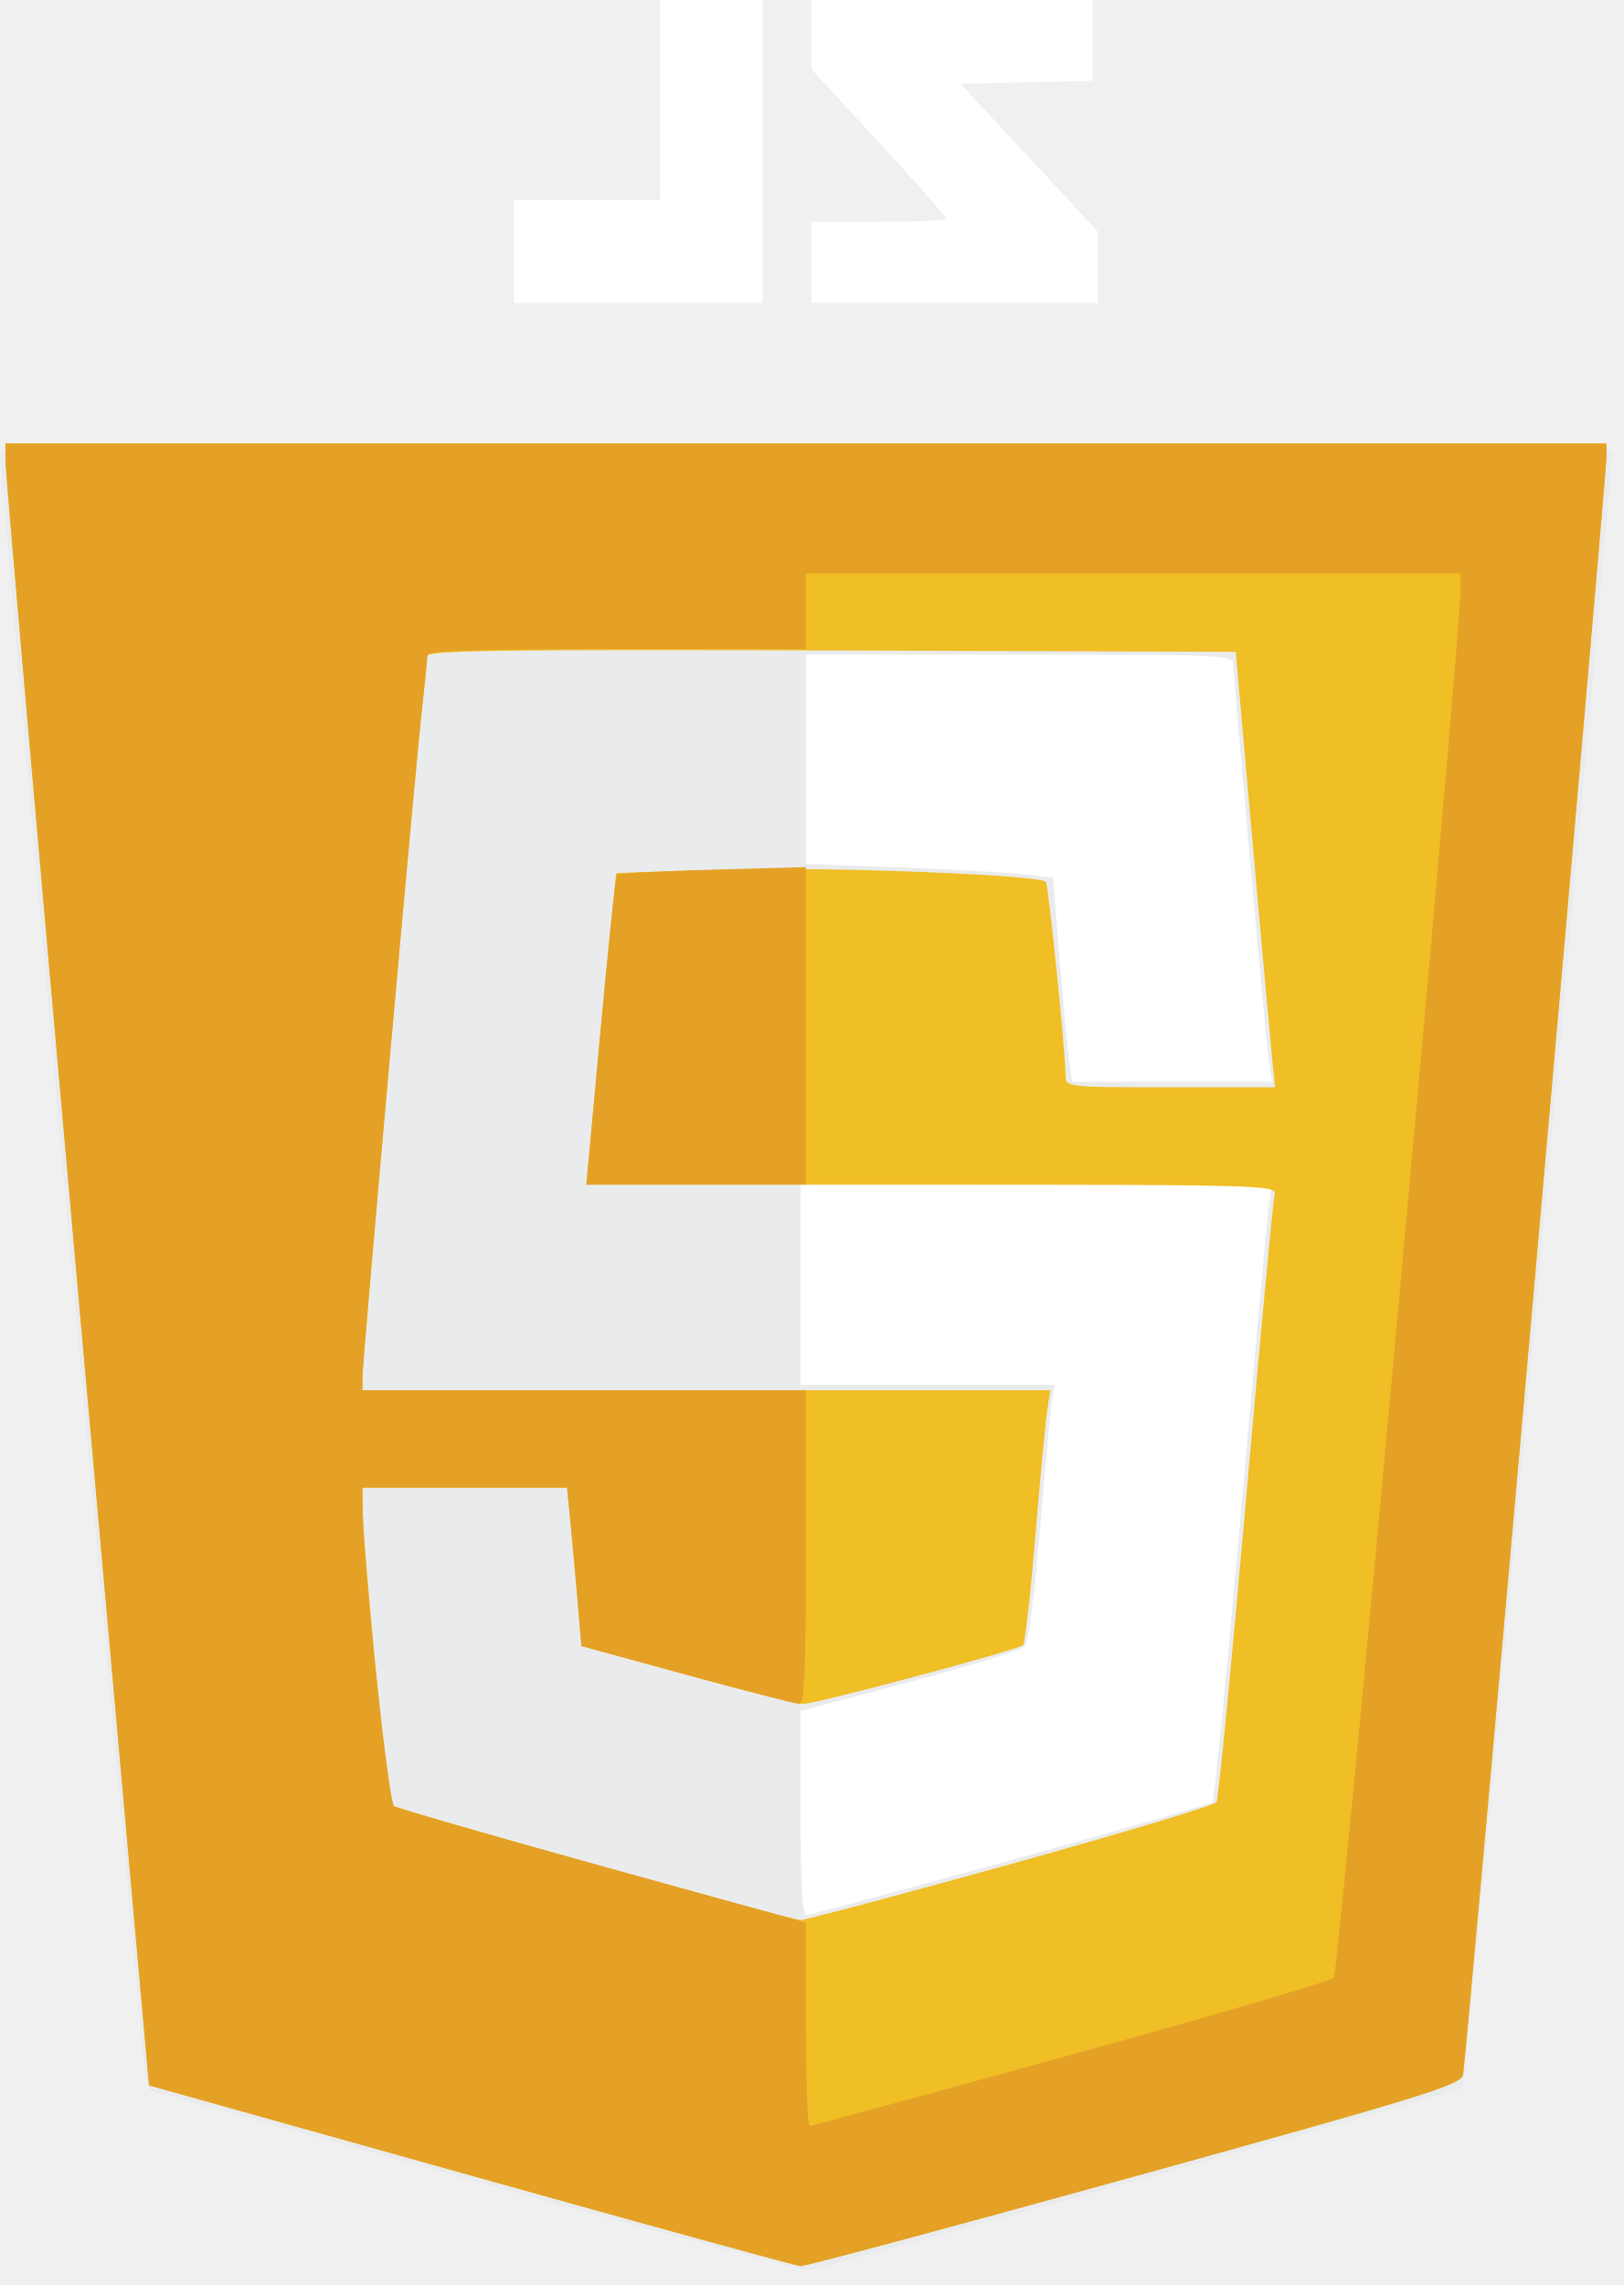
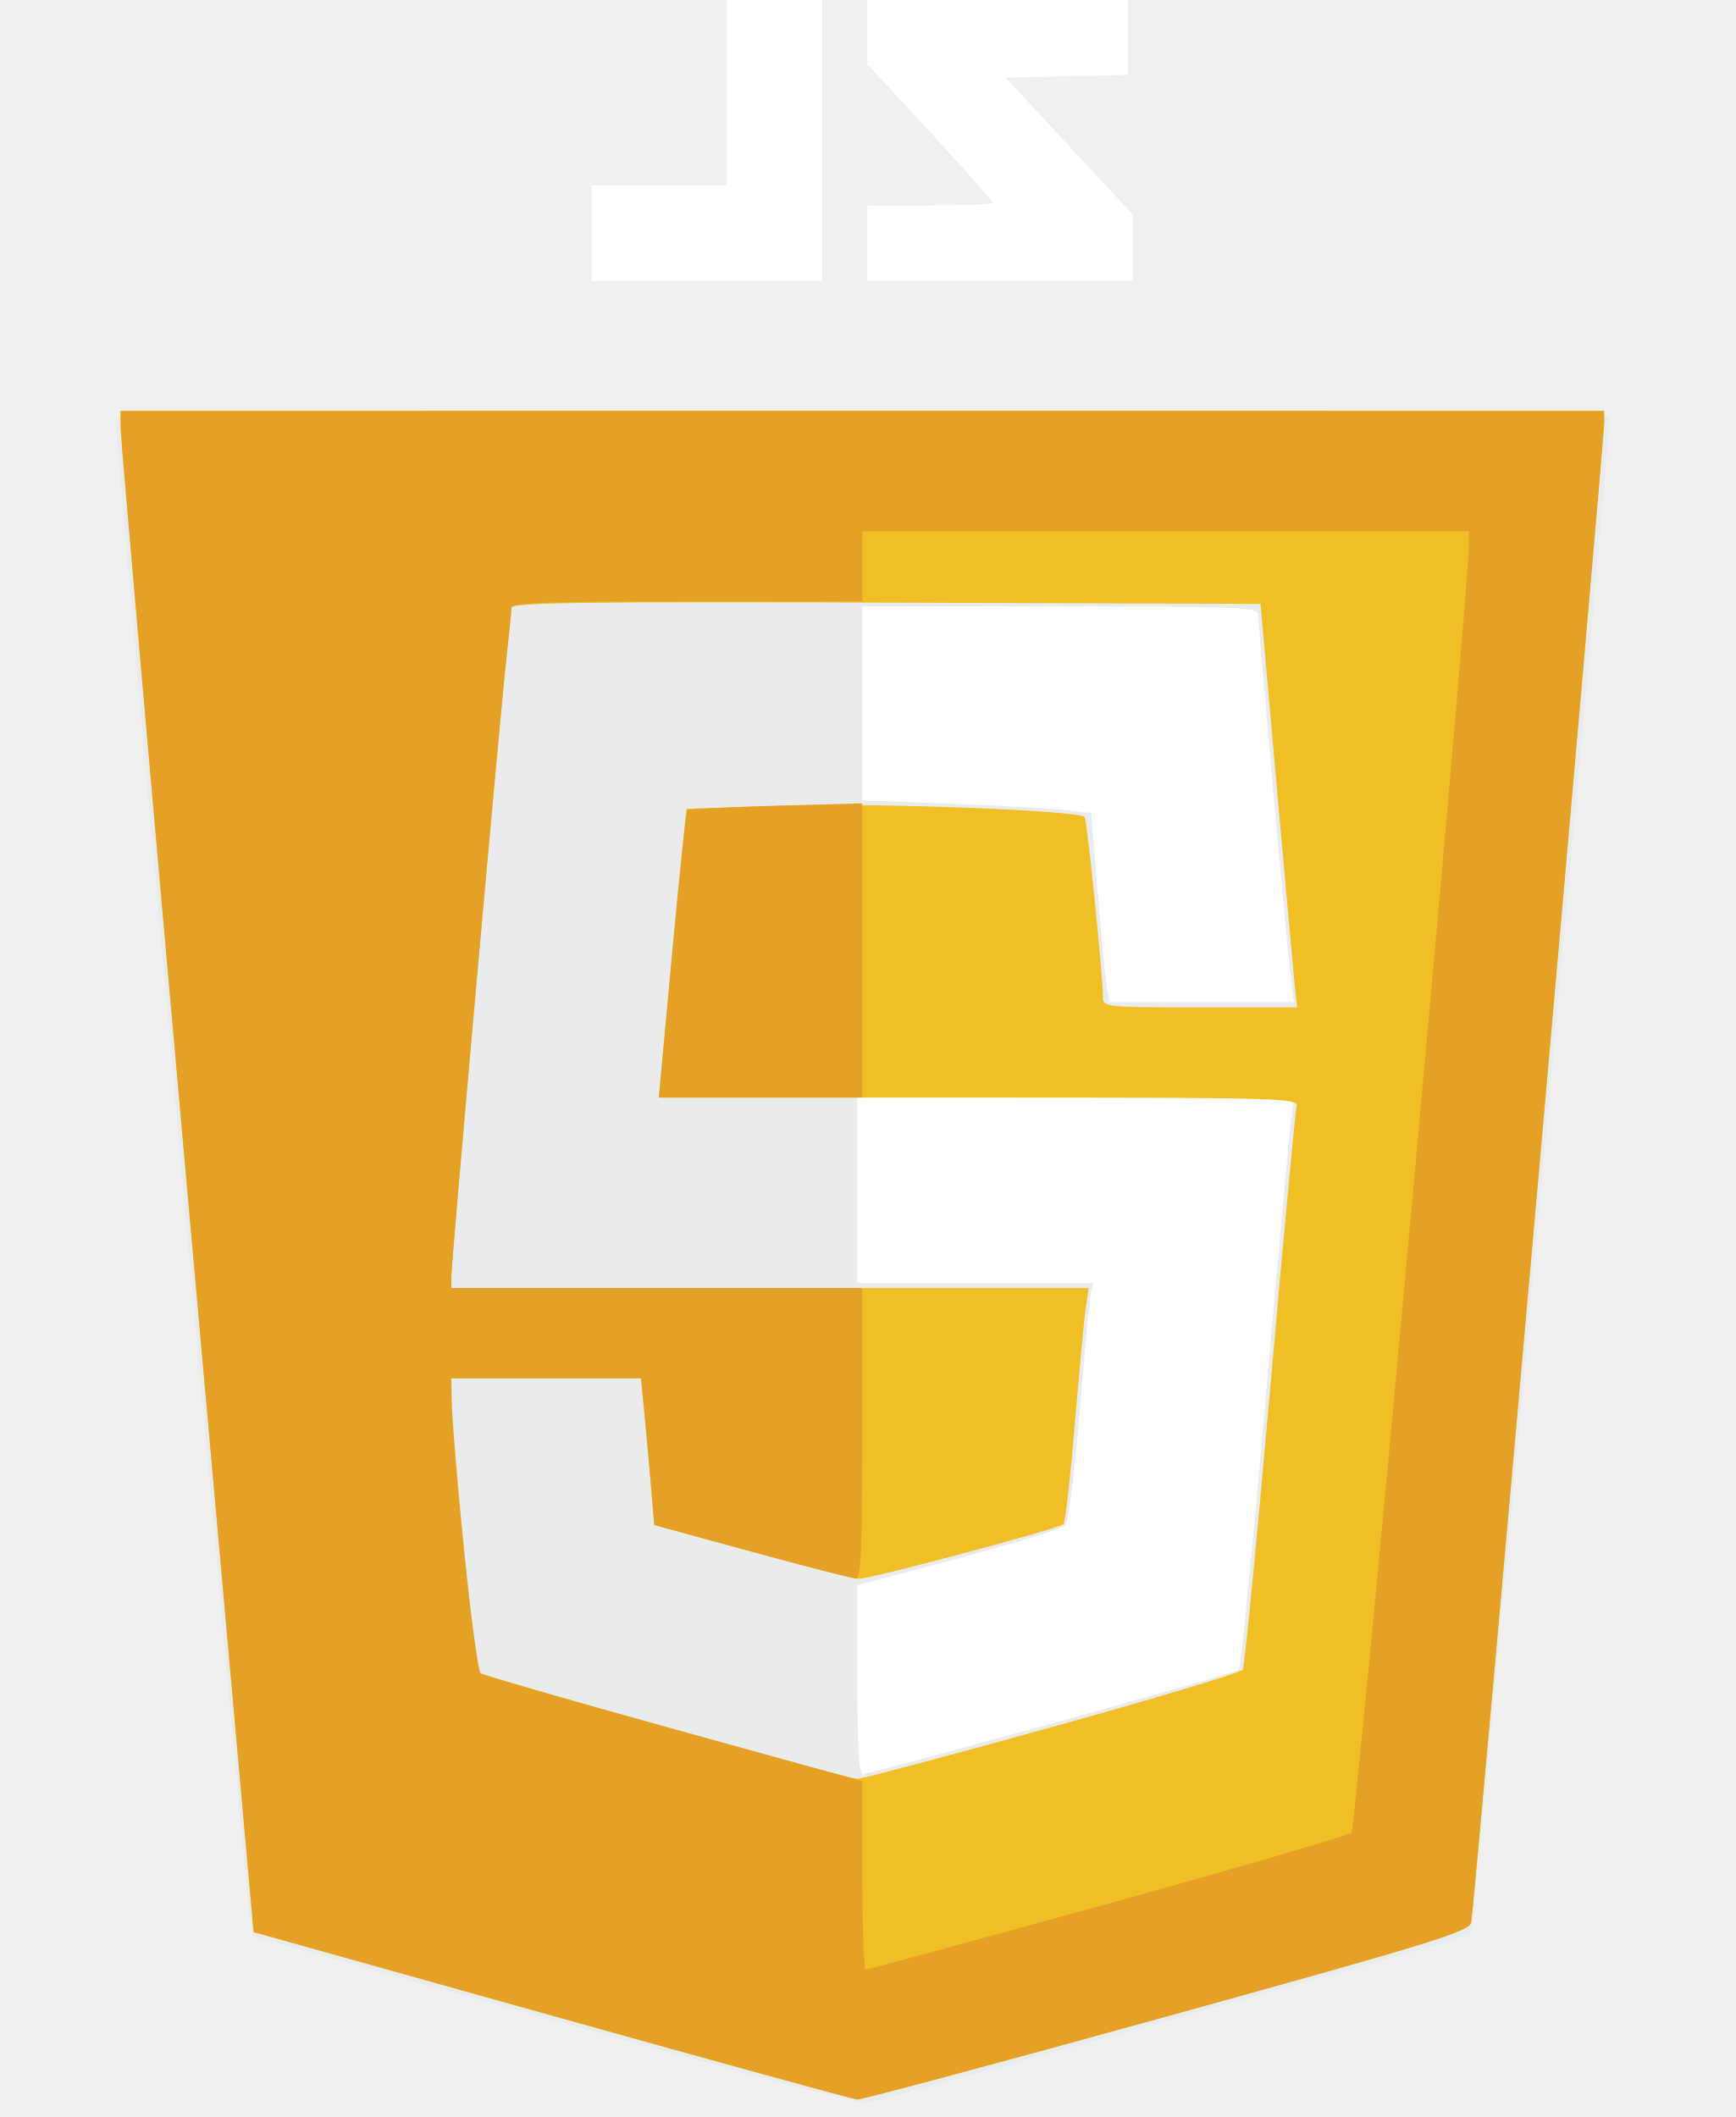
- <svg xmlns="http://www.w3.org/2000/svg" width="54" height="76" viewBox="0 0 54 76" fill="none">
+ <svg xmlns="http://www.w3.org/2000/svg" width="50" height="61" viewBox="0 0 54 76" fill="none">
  <g clip-path="url(#clip0)">
    <path d="M0.18 14.753L0.188 15.428C0.193 15.799 1.268 28.086 2.577 42.731L4.958 69.36L15.658 72.356C21.543 74.004 26.48 75.36 26.628 75.371C26.777 75.381 31.779 74.038 37.743 72.387C47.307 69.739 48.598 69.34 48.666 69.012C48.762 68.555 53.445 15.723 53.44 15.158L53.437 14.753H26.808H0.18Z" fill="white" />
    <path d="M15.743 72.535L4.948 69.518L4.807 68.719C4.681 68.009 0 15.723 0 15.032C0 14.782 2.733 14.753 26.809 14.753C52.221 14.753 53.617 14.77 53.615 15.068C53.607 16.357 48.761 69.337 48.642 69.442C48.491 69.575 27.597 75.396 26.898 75.5C26.701 75.529 21.681 74.195 15.743 72.535ZM33.616 61.873C37.244 60.872 40.265 60.002 40.329 59.939C40.393 59.876 40.818 55.574 41.273 50.378C41.728 45.183 42.146 40.588 42.202 40.167L42.304 39.403H34.466H26.629V42.731V46.06H30.86H35.092L35.008 46.465C34.961 46.688 34.782 48.601 34.608 50.717C34.424 52.959 34.206 54.65 34.085 54.771C33.971 54.885 32.247 55.413 30.253 55.944L26.629 56.91V60.301C26.629 62.616 26.691 63.693 26.824 63.693C26.931 63.693 29.987 62.874 33.616 61.873ZM42.201 35.22C42.082 34.338 41.023 22.513 41.023 22.067C41.023 21.796 40.4 21.77 33.916 21.77H26.809V25.251V28.732L30.002 28.855C31.759 28.922 33.607 29.026 34.11 29.084L35.024 29.19L35.246 31.912C35.368 33.41 35.514 34.938 35.569 35.31L35.671 35.984H38.987H42.304L42.201 35.22Z" fill="#EAEBEC" />
    <path d="M15.658 72.356L4.958 69.36L2.577 42.731C1.268 28.086 0.193 15.799 0.188 15.428L0.18 14.753H26.808H53.437L53.44 15.158C53.445 15.723 48.762 68.555 48.666 69.012C48.598 69.34 47.307 69.739 37.744 72.387C31.779 74.038 26.777 75.381 26.628 75.371C26.48 75.36 21.543 74.004 15.658 72.356H15.658ZM33.624 62C37.322 60.972 40.401 60.045 40.465 59.942C40.53 59.838 40.971 55.316 41.447 49.893C41.923 44.47 42.352 39.891 42.399 39.718C42.481 39.42 41.852 39.403 30.995 39.403H19.504L19.993 34.23C20.262 31.385 20.489 29.05 20.497 29.041C20.505 29.032 22.191 28.978 24.244 28.921C27.611 28.828 34.555 29.097 34.787 29.329C34.874 29.416 35.445 35.017 35.445 35.782C35.445 36.159 35.495 36.164 38.931 36.164H42.417L42.335 35.4C42.29 34.979 41.995 31.72 41.679 28.158L41.105 21.68L27.659 21.634C16.963 21.598 14.213 21.634 14.212 21.814C14.211 21.939 14.133 22.729 14.038 23.57C13.808 25.605 12.055 45.271 12.055 45.815V46.24H23.496H34.937L34.834 46.915C34.778 47.286 34.601 49.168 34.439 51.098C34.278 53.028 34.094 54.656 34.031 54.717C33.863 54.878 27.133 56.676 26.713 56.672C26.518 56.67 24.78 56.237 22.85 55.708L19.341 54.748L19.213 53.238C19.142 52.407 19.034 51.222 18.974 50.603L18.863 49.479H15.459H12.055L12.062 50.153C12.076 51.415 12.895 59.914 13.013 60.033C13.151 60.171 26.226 63.846 26.628 63.86C26.777 63.866 29.925 63.029 33.624 62H33.624Z" fill="#F0BE25" />
    <path d="M15.658 72.356L4.958 69.36L2.577 42.731C1.268 28.086 0.193 15.799 0.188 15.428L0.18 14.753H26.808H53.437L53.44 15.158C53.445 15.723 48.762 68.555 48.666 69.012C48.598 69.34 47.307 69.739 37.744 72.387C31.779 74.038 26.777 75.381 26.628 75.371C26.48 75.36 21.543 74.004 15.658 72.356H15.658ZM35.613 68.348C40.32 67.049 44.259 65.895 44.367 65.784C44.536 65.611 48.601 21.057 48.584 19.566L48.579 19.072H37.694H26.808V20.331V21.59H20.511C15.594 21.59 14.213 21.64 14.212 21.815C14.211 21.939 14.133 22.729 14.038 23.57C13.808 25.605 12.055 45.271 12.055 45.815V46.24H19.431H26.808V51.458C26.808 55.514 26.758 56.675 26.583 56.672C26.46 56.67 24.78 56.237 22.85 55.708L19.341 54.748L19.213 53.238C19.142 52.407 19.034 51.222 18.974 50.603L18.863 49.479H15.459H12.055L12.062 50.153C12.084 52.083 12.919 59.961 13.114 60.082C13.233 60.155 16.363 61.055 20.07 62.08L26.808 63.945V67.327C26.808 69.188 26.864 70.71 26.931 70.71C26.999 70.71 30.906 69.647 35.613 68.348ZM19.974 34.278C20.233 31.46 20.48 29.122 20.523 29.083C20.566 29.044 21.998 28.974 23.705 28.926L26.808 28.84V34.122V39.403H23.156H19.504L19.974 34.278Z" fill="#E4A126" />
    <path d="M17.093 8.366V6.657H19.522H21.951V3.329V0H23.66H25.369V5.038V10.076H21.231H17.093V8.366ZM26.989 8.726V7.377H29.238C30.475 7.377 31.487 7.331 31.487 7.275C31.487 7.219 30.475 6.077 29.238 4.736L26.989 2.299V1.149V0H31.667H36.345V1.344V2.688L34.148 2.738L31.952 2.789L34.238 5.251L36.525 7.713V8.894V10.076H31.756H26.989V8.726Z" fill="white" />
  </g>
  <defs>
    <clipPath id="clip0">
      <rect width="53.615" height="75.5" fill="white" />
    </clipPath>
  </defs>
</svg>
